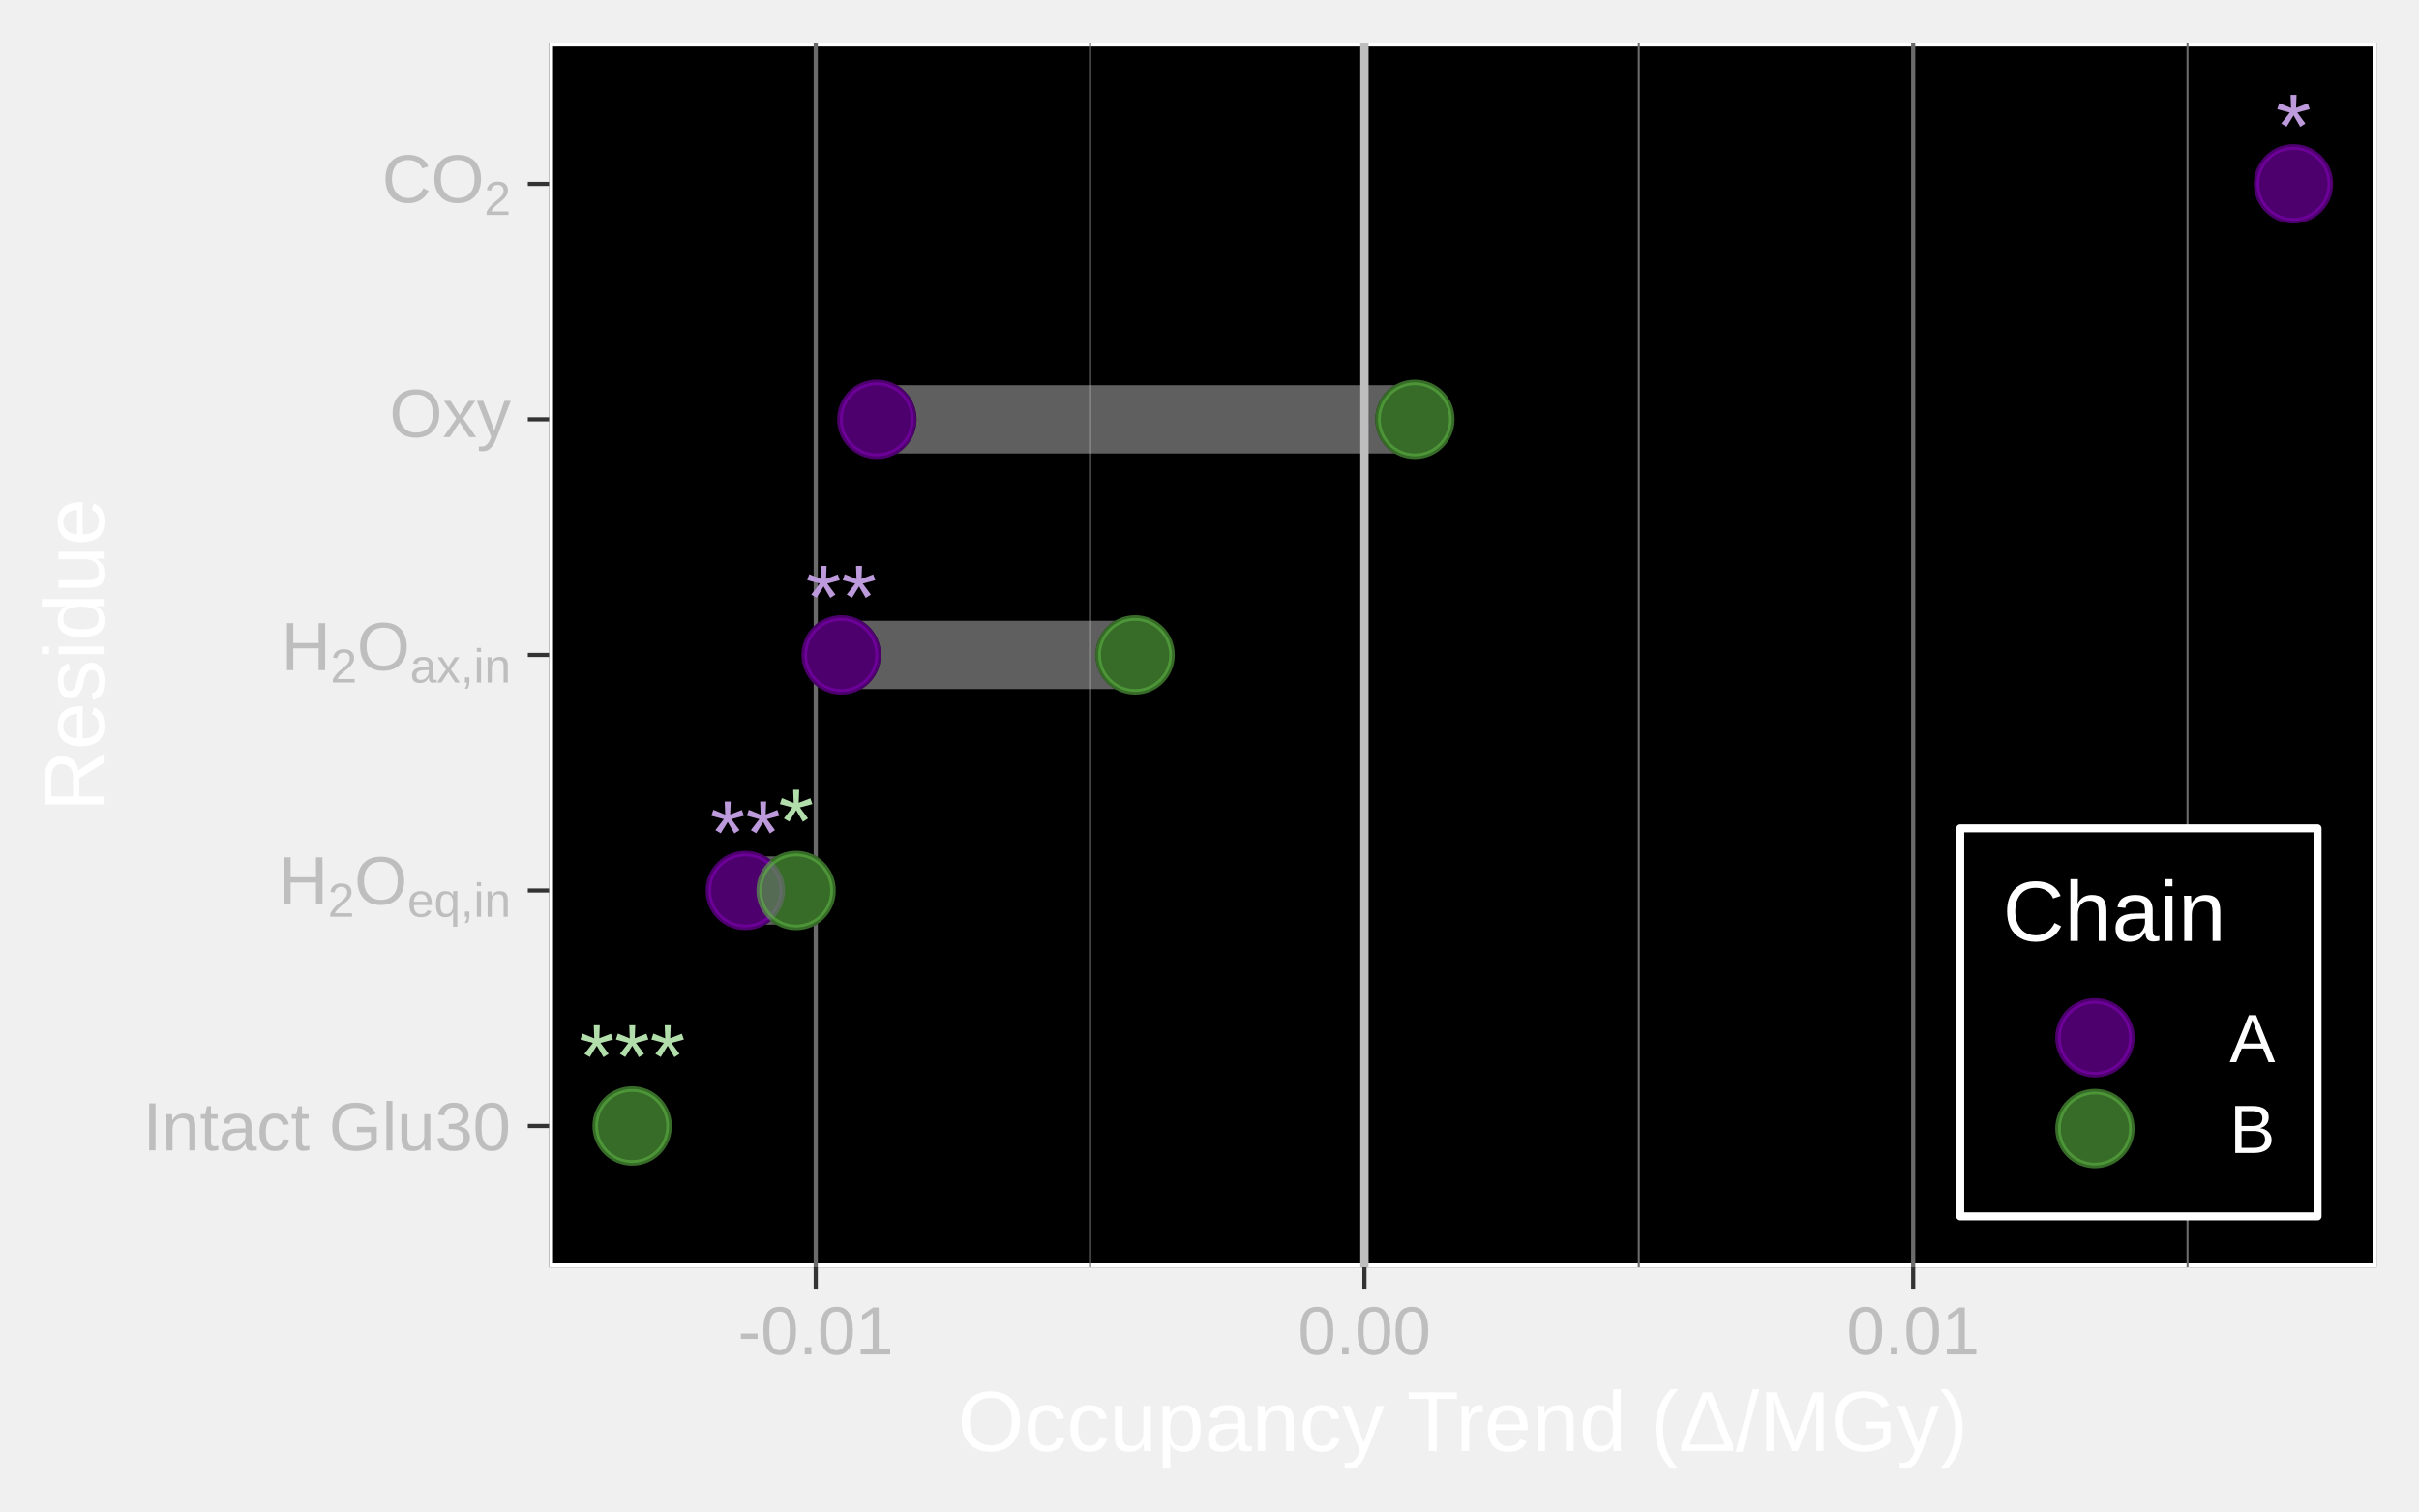
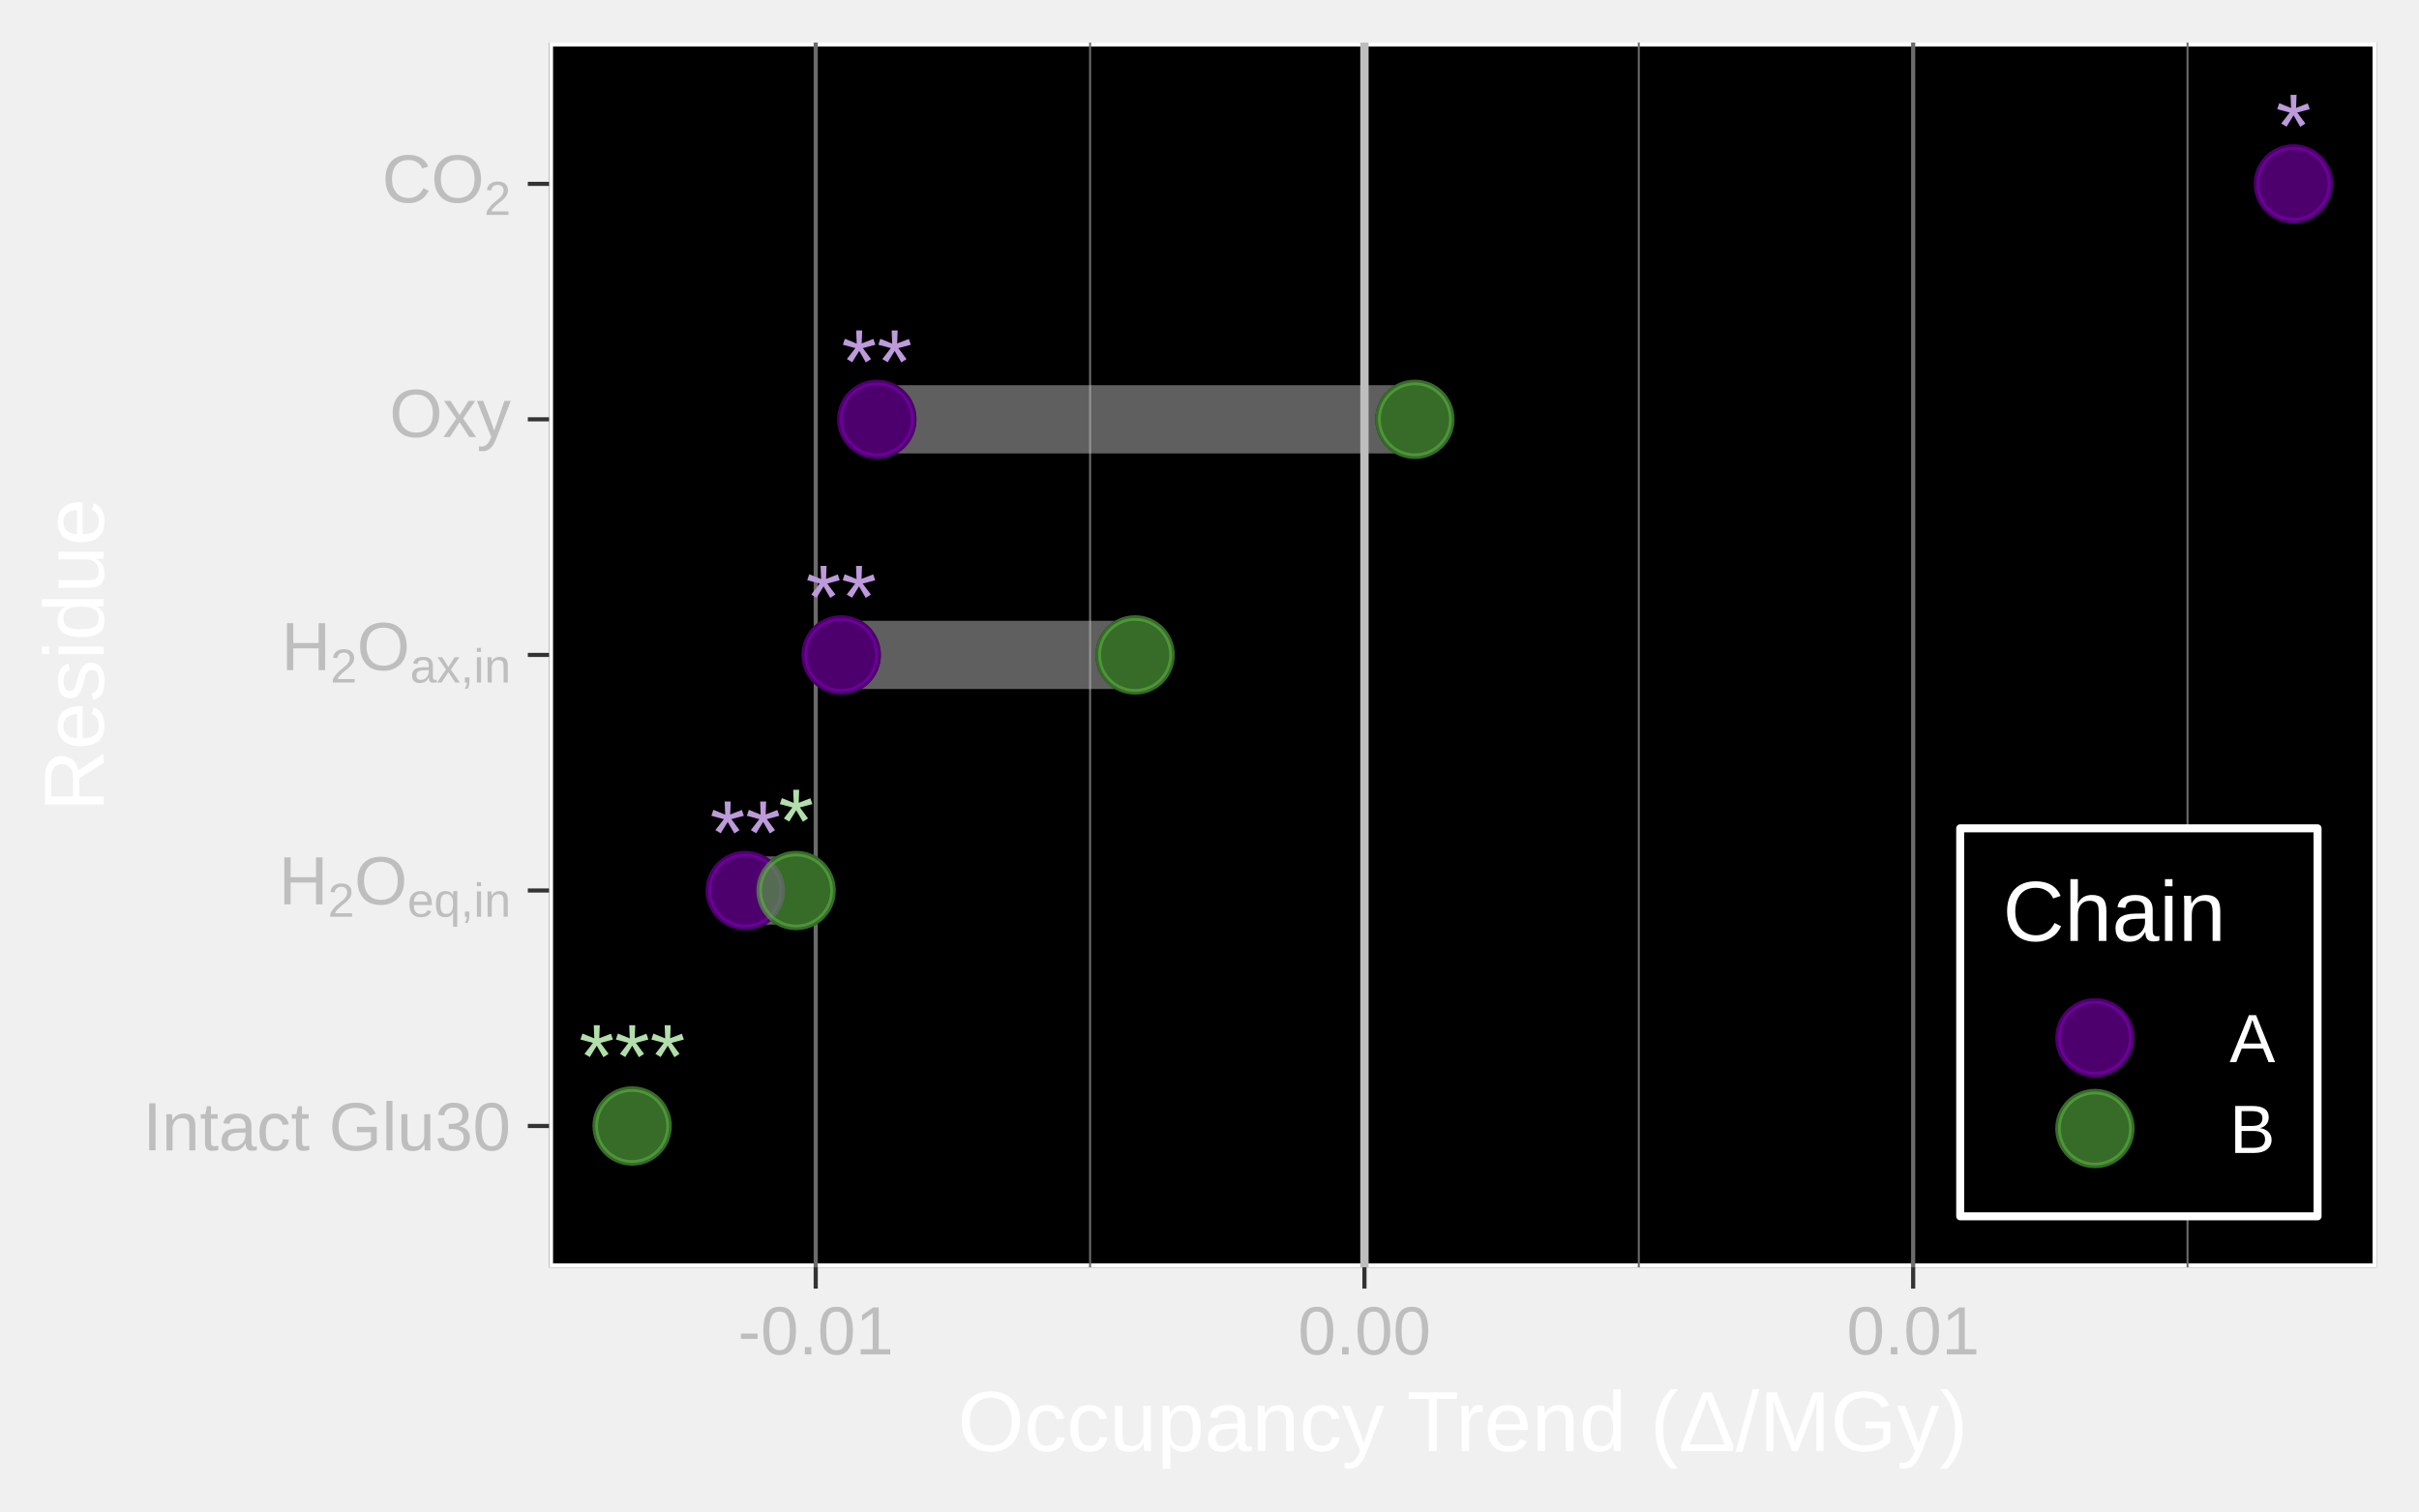
<svg xmlns="http://www.w3.org/2000/svg" width="226.77pt" height="141.73pt" viewBox="0 0 226.77 141.73">
  <g class="svglite">
    <defs>
      <style type="text/css">
    .svglite line, .svglite polyline, .svglite polygon, .svglite path, .svglite rect, .svglite circle {
      fill: none;
      stroke: #000000;
      stroke-linecap: round;
      stroke-linejoin: round;
      stroke-miterlimit: 10.00;
    }
    .svglite text {
      white-space: pre;
    }
    .svglite g.glyphgroup path {
      fill: inherit;
      stroke: none;
    }
  </style>
    </defs>
    <rect width="100%" height="100%" style="stroke: none; fill: none;" />
    <defs>
      <clipPath id="cpMC4wMHwyMjYuNzd8MC4wMHwxNDEuNzM=">
        <rect x="0.00" y="0.00" width="226.77" height="141.73" />
      </clipPath>
    </defs>
    <g clip-path="url(#cpMC4wMHwyMjYuNzd8MC4wMHwxNDEuNzM=)">
</g>
    <defs>
      <clipPath id="cpNTEuNDd8MjIyLjc5fDMuOTl8MTE4Ljgz">
        <rect x="51.47" y="3.99" width="171.32" height="114.85" />
      </clipPath>
    </defs>
    <g clip-path="url(#cpNTEuNDd8MjIyLjc5fDMuOTl8MTE4Ljgz)">
      <rect x="51.47" y="3.99" width="171.32" height="114.85" style="stroke-width: 0.75; stroke: #FFFFFF; fill: #000000;" />
      <polyline points="102.19,118.83 102.19,3.99 " style="stroke-width: 0.19; stroke: #6B6B6B; stroke-linecap: butt;" />
      <polyline points="153.63,118.83 153.63,3.99 " style="stroke-width: 0.19; stroke: #6B6B6B; stroke-linecap: butt;" />
      <polyline points="205.07,118.83 205.07,3.99 " style="stroke-width: 0.19; stroke: #6B6B6B; stroke-linecap: butt;" />
      <polyline points="76.47,118.83 76.47,3.99 " style="stroke-width: 0.39; stroke: #6B6B6B; stroke-linecap: butt;" />
      <polyline points="127.91,118.83 127.91,3.99 " style="stroke-width: 0.39; stroke: #6B6B6B; stroke-linecap: butt;" />
      <polyline points="179.35,118.83 179.35,3.99 " style="stroke-width: 0.39; stroke: #6B6B6B; stroke-linecap: butt;" />
      <line x1="127.91" y1="118.83" x2="127.91" y2="3.99" style="stroke-width: 0.78; stroke: #BEBEBE; stroke-linecap: butt;" />
      <line x1="69.87" y1="83.50" x2="74.63" y2="83.50" style="stroke-width: 6.40; stroke: #BEBEBE; stroke-opacity: 0.50; stroke-linecap: butt;" />
      <line x1="78.86" y1="61.41" x2="106.41" y2="61.41" style="stroke-width: 6.40; stroke: #BEBEBE; stroke-opacity: 0.50; stroke-linecap: butt;" />
      <line x1="82.20" y1="39.32" x2="132.64" y2="39.32" style="stroke-width: 6.40; stroke: #BEBEBE; stroke-opacity: 0.50; stroke-linecap: butt;" />
      <circle cx="82.20" cy="39.32" r="3.46" style="stroke-width: 0.52; fill: #000000;" />
      <circle cx="132.64" cy="39.32" r="3.46" style="stroke-width: 0.52; fill: #000000;" />
      <circle cx="59.26" cy="105.58" r="3.46" style="stroke-width: 0.52; fill: #000000;" />
      <circle cx="215.00" cy="17.24" r="3.46" style="stroke-width: 0.52; fill: #000000;" />
      <circle cx="78.86" cy="61.41" r="3.46" style="stroke-width: 0.52; fill: #000000;" />
      <circle cx="106.41" cy="61.41" r="3.46" style="stroke-width: 0.52; fill: #000000;" />
      <circle cx="69.87" cy="83.50" r="3.46" style="stroke-width: 0.52; fill: #000000;" />
      <circle cx="74.63" cy="83.50" r="3.46" style="stroke-width: 0.52; fill: #000000;" />
      <circle cx="82.20" cy="39.32" r="3.46" style="stroke-width: 0.52; stroke: #8100B6; stroke-opacity: 0.60; fill: #8100B6; fill-opacity: 0.60;" />
      <circle cx="132.64" cy="39.32" r="3.46" style="stroke-width: 0.52; stroke: #5CB344; stroke-opacity: 0.60; fill: #5CB344; fill-opacity: 0.60;" />
      <circle cx="59.26" cy="105.58" r="3.46" style="stroke-width: 0.52; stroke: #5CB344; stroke-opacity: 0.60; fill: #5CB344; fill-opacity: 0.60;" />
      <circle cx="215.00" cy="17.24" r="3.46" style="stroke-width: 0.52; stroke: #8100B6; stroke-opacity: 0.60; fill: #8100B6; fill-opacity: 0.60;" />
      <circle cx="78.86" cy="61.41" r="3.46" style="stroke-width: 0.52; stroke: #8100B6; stroke-opacity: 0.60; fill: #8100B6; fill-opacity: 0.60;" />
      <circle cx="106.41" cy="61.41" r="3.46" style="stroke-width: 0.52; stroke: #5CB344; stroke-opacity: 0.60; fill: #5CB344; fill-opacity: 0.60;" />
      <circle cx="69.87" cy="83.50" r="3.46" style="stroke-width: 0.52; stroke: #8100B6; stroke-opacity: 0.60; fill: #8100B6; fill-opacity: 0.60;" />
      <circle cx="74.63" cy="83.50" r="3.46" style="stroke-width: 0.52; stroke: #5CB344; stroke-opacity: 0.60; fill: #5CB344; fill-opacity: 0.60;" />
-       <text x="82.20" y="36.86" text-anchor="middle" style="font-size: 8.54px;fill: #BD9ADB; font-family: &quot;Arial&quot;;" textLength="2.38px" lengthAdjust="spacingAndGlyphs"> </text>
+       <text x="82.20" y="36.86" text-anchor="middle" style="font-size: 8.54px;fill: #BD9ADB; font-family: &quot;Arial&quot;;" textLength="6.62px" lengthAdjust="spacingAndGlyphs">**</text>
      <text x="215.00" y="14.77" text-anchor="middle" style="font-size: 8.54px;fill: #BD9ADB; font-family: &quot;Arial&quot;;" textLength="3.31px" lengthAdjust="spacingAndGlyphs">*</text>
      <text x="78.86" y="58.94" text-anchor="middle" style="font-size: 8.54px;fill: #BD9ADB; font-family: &quot;Arial&quot;;" textLength="6.62px" lengthAdjust="spacingAndGlyphs">**</text>
      <text x="69.87" y="81.03" text-anchor="middle" style="font-size: 8.54px;fill: #BD9ADB; font-family: &quot;Arial&quot;;" textLength="6.62px" lengthAdjust="spacingAndGlyphs">**</text>
      <text x="132.64" y="35.75" text-anchor="middle" style="font-size: 8.54px;fill: #B2DEAB; font-family: &quot;Arial&quot;;" textLength="2.38px" lengthAdjust="spacingAndGlyphs"> </text>
      <text x="59.26" y="102.01" text-anchor="middle" style="font-size: 8.54px;fill: #B2DEAB; font-family: &quot;Arial&quot;;" textLength="9.94px" lengthAdjust="spacingAndGlyphs">***</text>
      <text x="106.41" y="57.84" text-anchor="middle" style="font-size: 8.54px;fill: #B2DEAB; font-family: &quot;Arial&quot;;" textLength="2.38px" lengthAdjust="spacingAndGlyphs"> </text>
      <text x="74.63" y="79.93" text-anchor="middle" style="font-size: 8.54px;fill: #B2DEAB; font-family: &quot;Arial&quot;;" textLength="3.31px" lengthAdjust="spacingAndGlyphs">*</text>
    </g>
    <g clip-path="url(#cpMC4wMHwyMjYuNzd8MC4wMHwxNDEuNzM=)">
      <text x="13.39" y="107.87" style="font-size: 6.40px;fill: #BEBEBE; font-family: &quot;Arial&quot;;" textLength="1.78px" lengthAdjust="spacingAndGlyphs">I</text>
      <text x="15.17" y="107.87" style="font-size: 6.40px;fill: #BEBEBE; font-family: &quot;Arial&quot;;" textLength="3.55px" lengthAdjust="spacingAndGlyphs">n</text>
      <text x="18.73" y="107.87" style="font-size: 6.40px;fill: #BEBEBE; font-family: &quot;Arial&quot;;" textLength="1.78px" lengthAdjust="spacingAndGlyphs">t</text>
      <text x="20.51" y="107.87" style="font-size: 6.40px;fill: #BEBEBE; font-family: &quot;Arial&quot;;" textLength="3.55px" lengthAdjust="spacingAndGlyphs">a</text>
      <text x="24.06" y="107.87" style="font-size: 6.40px;fill: #BEBEBE; font-family: &quot;Arial&quot;;" textLength="3.20px" lengthAdjust="spacingAndGlyphs">c</text>
      <text x="27.26" y="107.87" style="font-size: 6.40px;fill: #BEBEBE; font-family: &quot;Arial&quot;;" textLength="1.78px" lengthAdjust="spacingAndGlyphs">t</text>
      <text x="29.04" y="107.87" style="font-size: 6.40px;fill: #BEBEBE; font-family: &quot;Arial&quot;;" textLength="1.78px" lengthAdjust="spacingAndGlyphs"> </text>
      <text x="30.82" y="107.87" style="font-size: 6.40px;fill: #BEBEBE; font-family: &quot;Arial&quot;;" textLength="4.97px" lengthAdjust="spacingAndGlyphs">G</text>
      <text x="35.79" y="107.87" style="font-size: 6.40px;fill: #BEBEBE; font-family: &quot;Arial&quot;;" textLength="1.42px" lengthAdjust="spacingAndGlyphs">l</text>
      <text x="37.21" y="107.87" style="font-size: 6.40px;fill: #BEBEBE; font-family: &quot;Arial&quot;;" textLength="3.55px" lengthAdjust="spacingAndGlyphs">u</text>
      <text x="40.77" y="107.87" style="font-size: 6.40px;fill: #BEBEBE; font-family: &quot;Arial&quot;;" textLength="3.55px" lengthAdjust="spacingAndGlyphs">3</text>
      <text x="44.32" y="107.87" style="font-size: 6.40px;fill: #BEBEBE; font-family: &quot;Arial&quot;;" textLength="3.55px" lengthAdjust="spacingAndGlyphs">0</text>
      <text x="26.12" y="84.80" style="font-size: 6.40px;fill: #BEBEBE; font-family: &quot;Arial&quot;;" textLength="4.61px" lengthAdjust="spacingAndGlyphs">H</text>
      <text x="30.74" y="85.96" style="font-size: 4.48px;fill: #BEBEBE; font-family: &quot;Arial&quot;;" textLength="2.48px" lengthAdjust="spacingAndGlyphs">2</text>
      <text x="33.22" y="84.80" style="font-size: 6.40px;fill: #BEBEBE; font-family: &quot;Arial&quot;;" textLength="4.97px" lengthAdjust="spacingAndGlyphs">O</text>
      <text x="38.19" y="85.96" style="font-size: 4.48px;fill: #BEBEBE; font-family: &quot;Arial&quot;;" textLength="2.48px" lengthAdjust="spacingAndGlyphs">e</text>
      <text x="40.68" y="85.96" style="font-size: 4.48px;fill: #BEBEBE; font-family: &quot;Arial&quot;;" textLength="2.48px" lengthAdjust="spacingAndGlyphs">q</text>
      <text x="43.16" y="85.96" style="font-size: 4.48px;fill: #BEBEBE; font-family: &quot;Arial&quot;;" textLength="4.72px" lengthAdjust="spacingAndGlyphs">,in</text>
      <text x="26.37" y="62.84" style="font-size: 6.40px;fill: #BEBEBE; font-family: &quot;Arial&quot;;" textLength="4.61px" lengthAdjust="spacingAndGlyphs">H</text>
      <text x="30.98" y="64.00" style="font-size: 4.48px;fill: #BEBEBE; font-family: &quot;Arial&quot;;" textLength="2.48px" lengthAdjust="spacingAndGlyphs">2</text>
      <text x="33.46" y="62.84" style="font-size: 6.40px;fill: #BEBEBE; font-family: &quot;Arial&quot;;" textLength="4.97px" lengthAdjust="spacingAndGlyphs">O</text>
      <text x="38.44" y="64.00" style="font-size: 4.48px;fill: #BEBEBE; font-family: &quot;Arial&quot;;" textLength="2.48px" lengthAdjust="spacingAndGlyphs">a</text>
      <text x="40.92" y="64.00" style="font-size: 4.48px;fill: #BEBEBE; font-family: &quot;Arial&quot;;" textLength="2.23px" lengthAdjust="spacingAndGlyphs">x</text>
      <text x="43.16" y="64.00" style="font-size: 4.48px;fill: #BEBEBE; font-family: &quot;Arial&quot;;" textLength="4.72px" lengthAdjust="spacingAndGlyphs">,in</text>
      <text x="36.51" y="40.98" style="font-size: 6.40px;fill: #BEBEBE; font-family: &quot;Arial&quot;;" textLength="11.38px" lengthAdjust="spacingAndGlyphs">Oxy</text>
      <text x="35.81" y="18.99" style="font-size: 6.40px;fill: #BEBEBE; font-family: &quot;Arial&quot;;" textLength="4.61px" lengthAdjust="spacingAndGlyphs">C</text>
      <text x="40.42" y="18.99" style="font-size: 6.40px;fill: #BEBEBE; font-family: &quot;Arial&quot;;" textLength="4.97px" lengthAdjust="spacingAndGlyphs">O</text>
      <text x="45.40" y="20.15" style="font-size: 4.48px;fill: #BEBEBE; font-family: &quot;Arial&quot;;" textLength="2.48px" lengthAdjust="spacingAndGlyphs">2</text>
      <polyline points="49.48,105.58 51.47,105.58 " style="stroke-width: 0.39; stroke: #333333; stroke-linecap: butt;" />
      <polyline points="49.48,83.50 51.47,83.50 " style="stroke-width: 0.39; stroke: #333333; stroke-linecap: butt;" />
      <polyline points="49.48,61.41 51.47,61.41 " style="stroke-width: 0.39; stroke: #333333; stroke-linecap: butt;" />
      <polyline points="49.48,39.32 51.47,39.32 " style="stroke-width: 0.39; stroke: #333333; stroke-linecap: butt;" />
      <polyline points="49.48,17.24 51.47,17.24 " style="stroke-width: 0.39; stroke: #333333; stroke-linecap: butt;" />
      <polyline points="76.47,120.83 76.47,118.83 " style="stroke-width: 0.39; stroke: #333333; stroke-linecap: butt;" />
      <polyline points="127.91,120.83 127.91,118.83 " style="stroke-width: 0.39; stroke: #333333; stroke-linecap: butt;" />
      <polyline points="179.35,120.83 179.35,118.83 " style="stroke-width: 0.39; stroke: #333333; stroke-linecap: butt;" />
      <text x="76.47" y="127.00" text-anchor="middle" style="font-size: 6.40px;fill: #BEBEBE; font-family: &quot;Arial&quot;;" textLength="14.55px" lengthAdjust="spacingAndGlyphs">-0.01</text>
      <text x="127.91" y="127.00" text-anchor="middle" style="font-size: 6.40px;fill: #BEBEBE; font-family: &quot;Arial&quot;;" textLength="12.42px" lengthAdjust="spacingAndGlyphs">0.00</text>
      <text x="179.35" y="127.00" text-anchor="middle" style="font-size: 6.40px;fill: #BEBEBE; font-family: &quot;Arial&quot;;" textLength="12.42px" lengthAdjust="spacingAndGlyphs">0.01</text>
      <text x="137.13" y="136.06" text-anchor="middle" style="font-size: 8.00px;fill: #FFFFFF; font-family: &quot;Arial&quot;;" textLength="94.75px" lengthAdjust="spacingAndGlyphs">Occupancy Trend (Δ/MGy)</text>
      <text transform="translate(9.72,61.41) rotate(-90)" text-anchor="middle" style="font-size: 8.00px;fill: #FFFFFF; font-family: &quot;Arial&quot;;" textLength="29.38px" lengthAdjust="spacingAndGlyphs">Residue</text>
      <rect x="183.76" y="77.67" width="33.50" height="36.38" style="stroke-width: 0.75; stroke: #FFFFFF; fill: #000000;" />
      <text x="187.75" y="88.23" style="font-size: 8.00px;fill: #FFFFFF; font-family: &quot;Arial&quot;;" textLength="20.92px" lengthAdjust="spacingAndGlyphs">Chain</text>
      <circle cx="196.39" cy="97.31" r="3.46" style="stroke-width: 0.52; stroke: #8100B6; stroke-opacity: 0.60; fill: #8100B6; fill-opacity: 0.60;" />
      <circle cx="196.39" cy="105.82" r="3.46" style="stroke-width: 0.52; stroke: #5CB344; stroke-opacity: 0.60; fill: #5CB344; fill-opacity: 0.60;" />
      <text x="209.01" y="99.60" style="font-size: 6.40px;fill: #FFFFFF; font-family: &quot;Arial&quot;;" textLength="4.27px" lengthAdjust="spacingAndGlyphs">A</text>
      <text x="209.01" y="108.11" style="font-size: 6.40px;fill: #FFFFFF; font-family: &quot;Arial&quot;;" textLength="4.27px" lengthAdjust="spacingAndGlyphs">B</text>
    </g>
  </g>
</svg>
